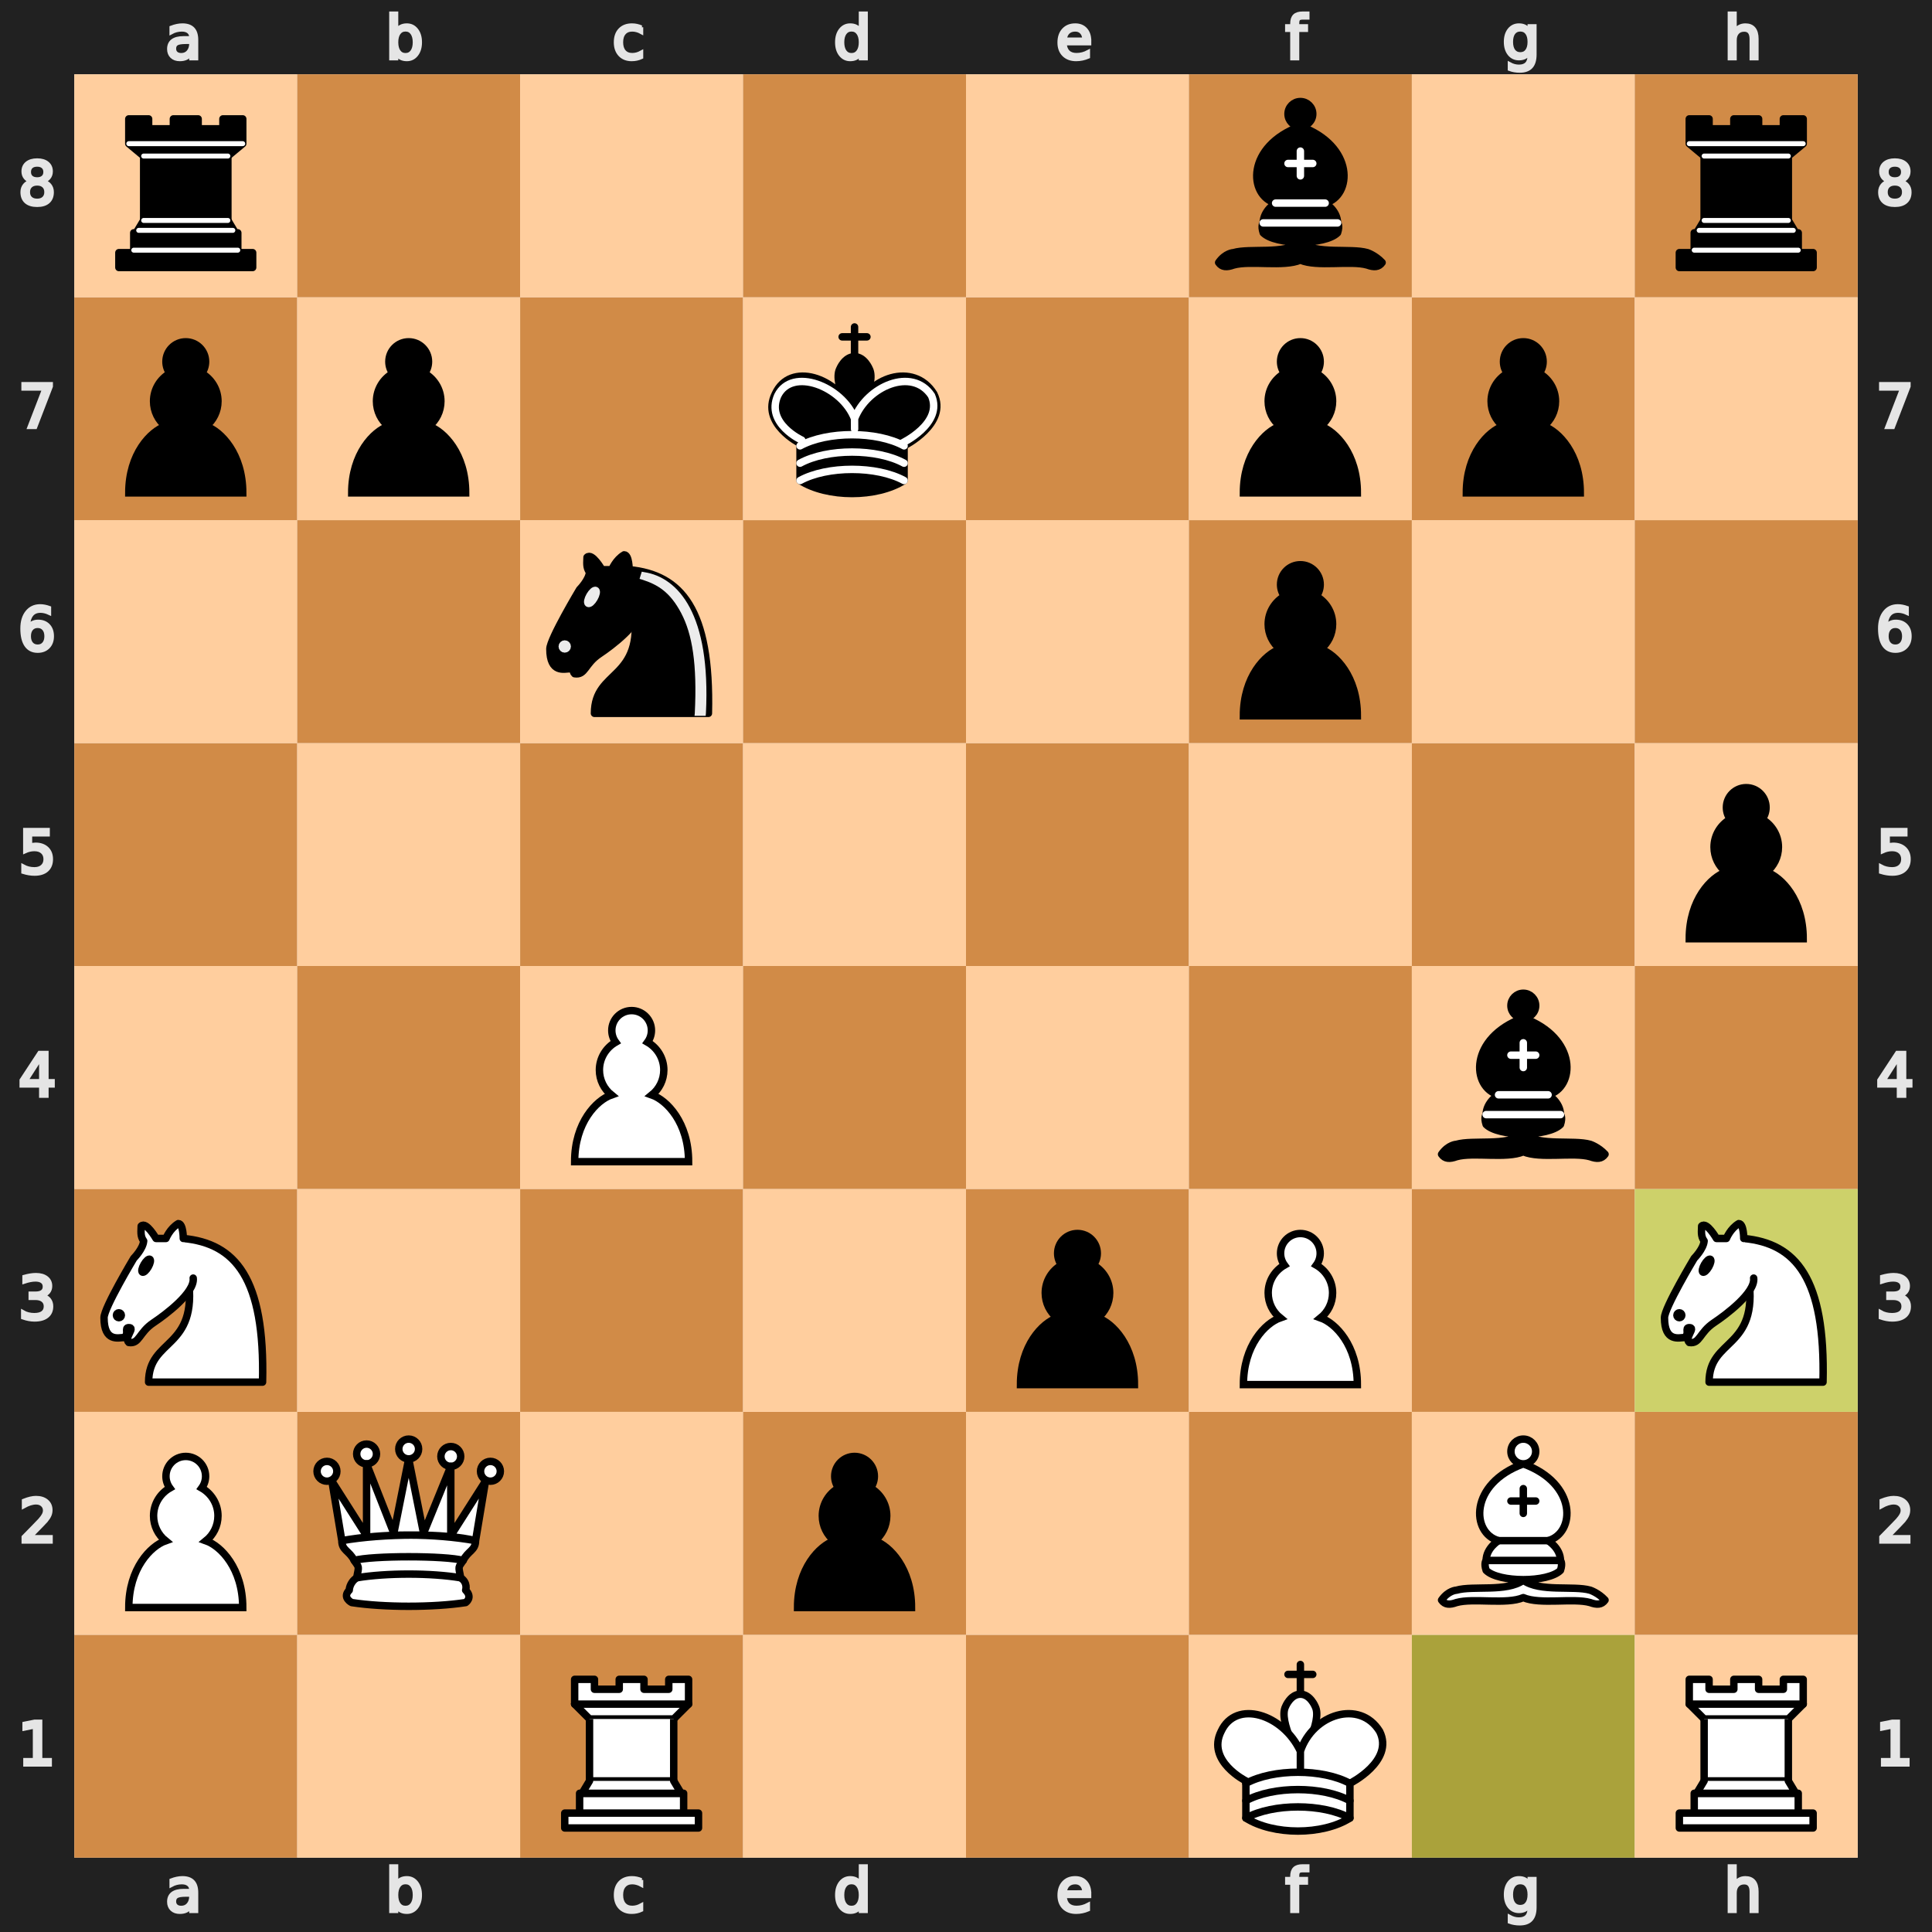
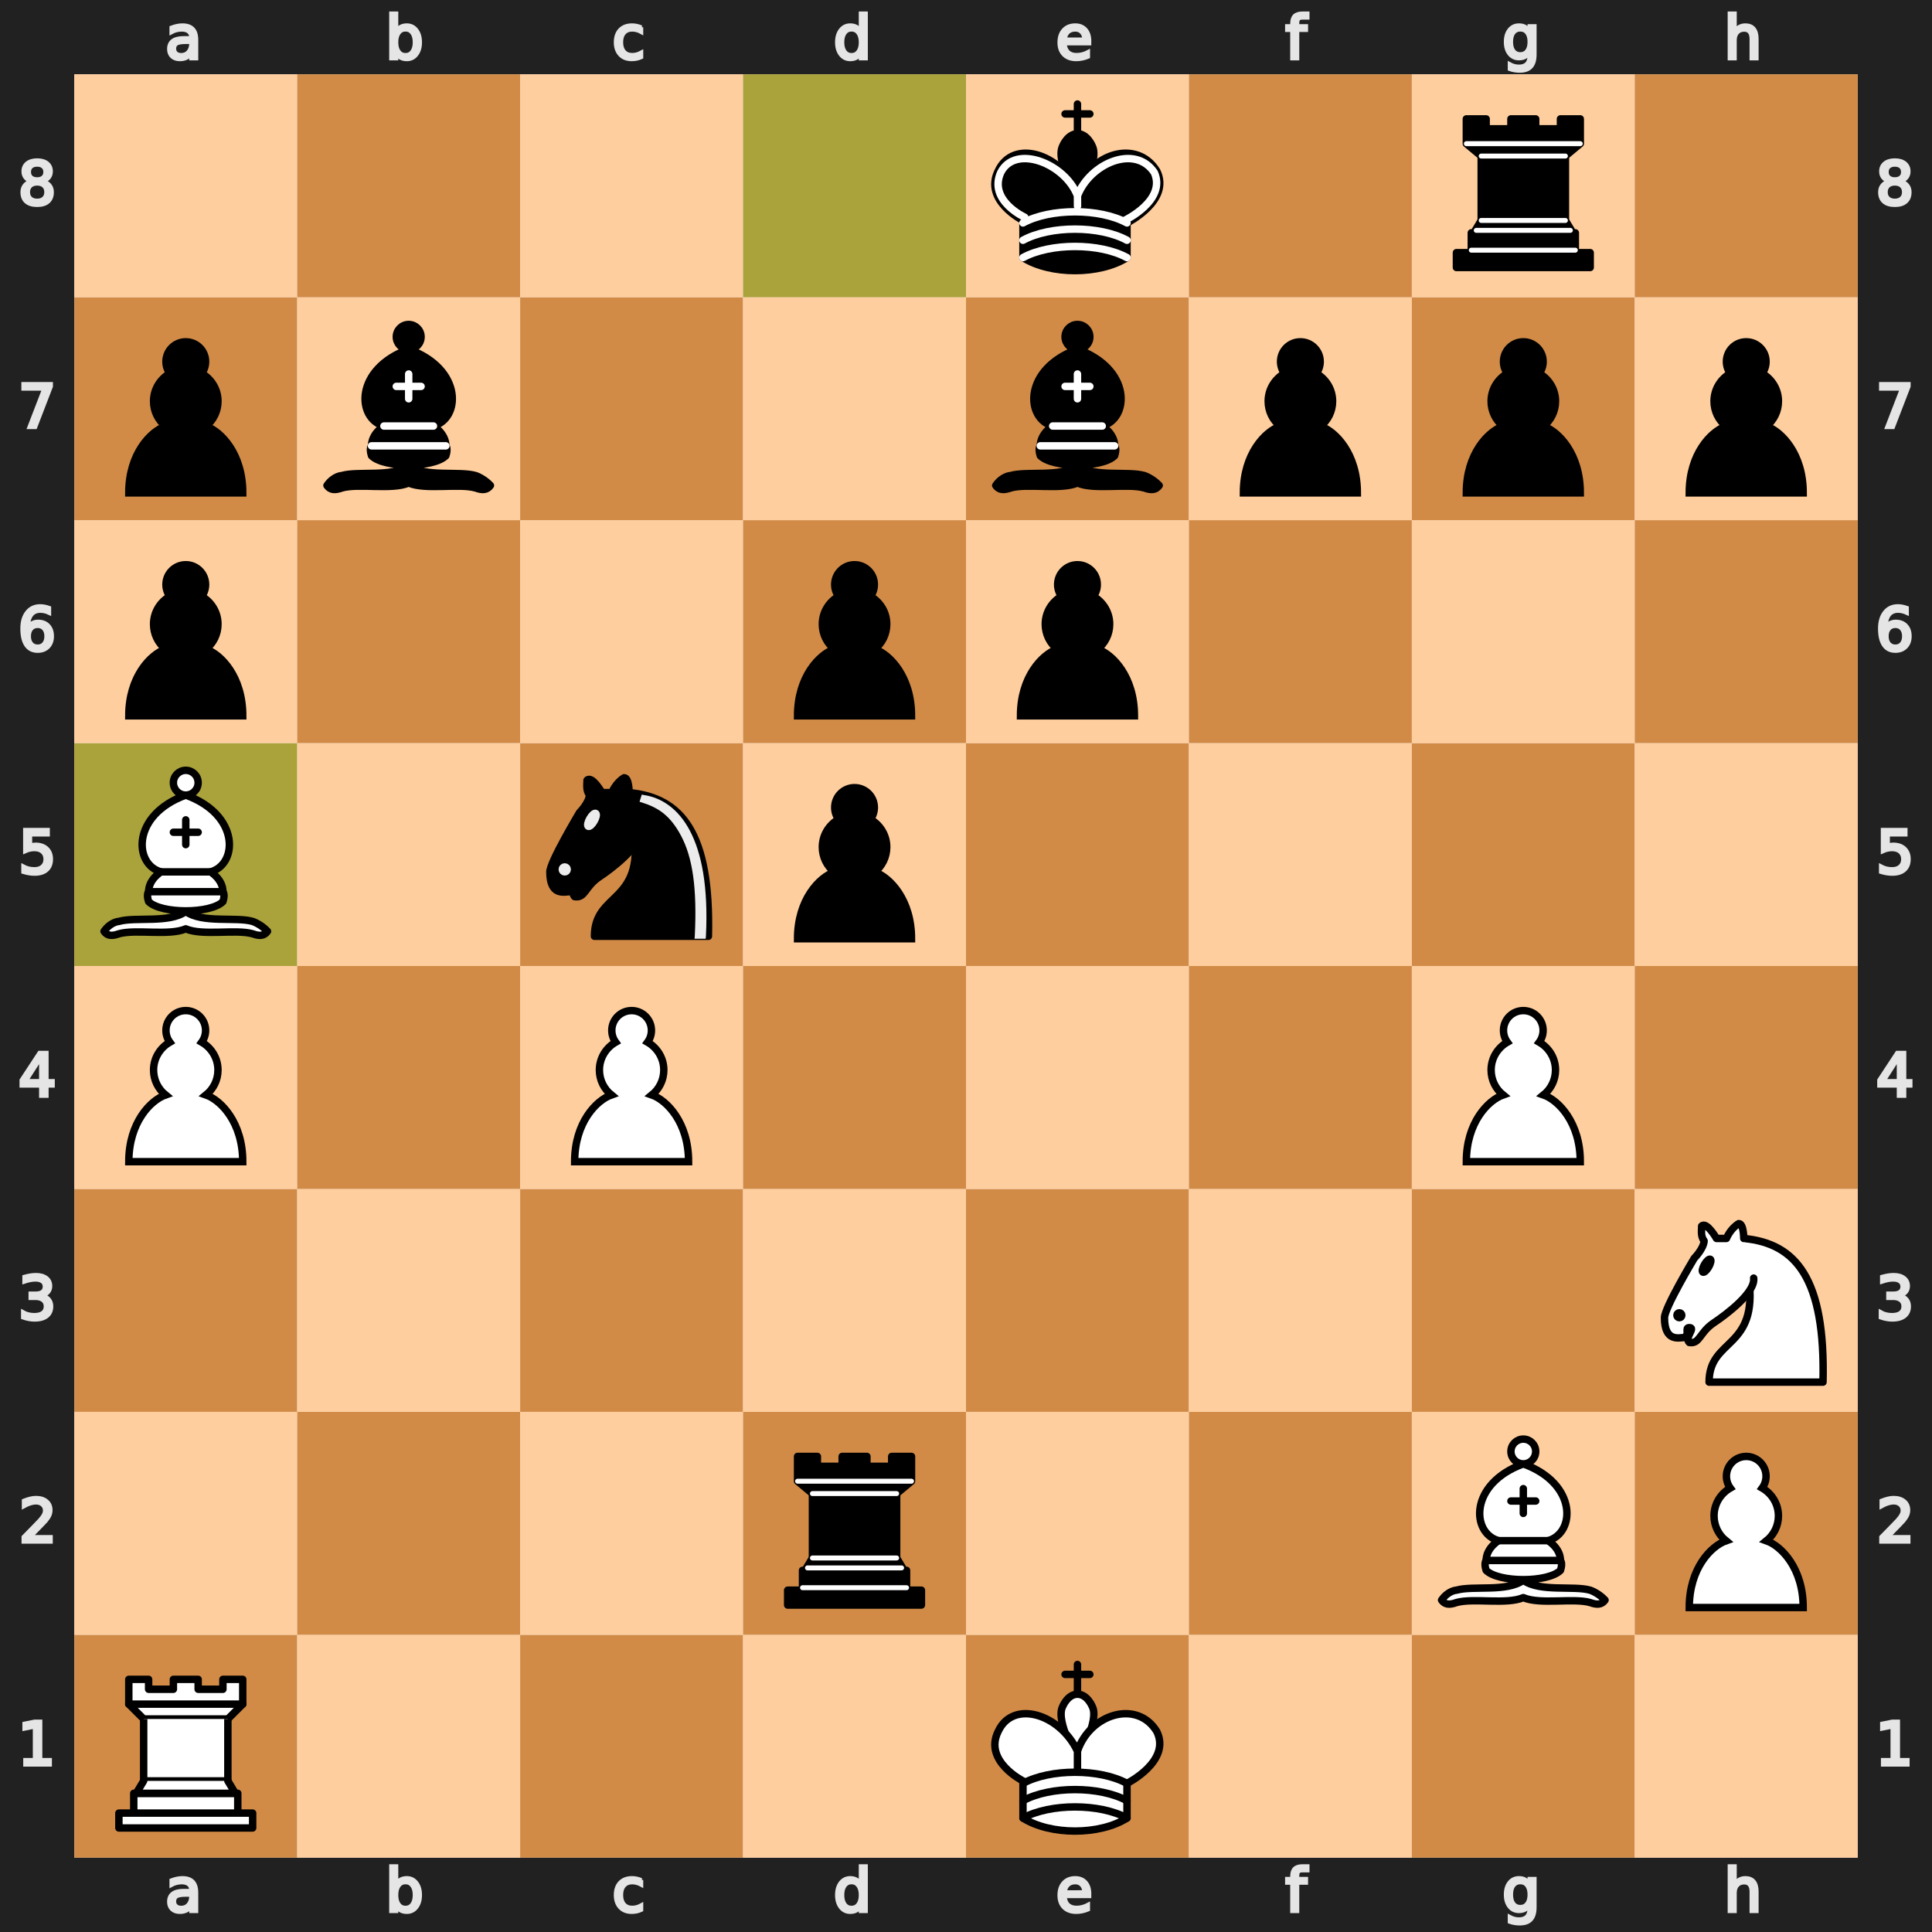
<svg xmlns="http://www.w3.org/2000/svg" xmlns:xlink="http://www.w3.org/1999/xlink" viewBox="0 0 390 390" width="390" height="390">
  <defs>
    <g id="white-pawn" class="white pawn">
      <path d="M22.5 9c-2.21 0-4 1.79-4 4 0 .89.29 1.71.78 2.38C17.33 16.5 16 18.59 16 21c0 2.03.94 3.84 2.41 5.03-3 1.06-7.41 5.55-7.41 13.47h23c0-7.92-4.41-12.41-7.41-13.47 1.47-1.19 2.41-3 2.41-5.03 0-2.41-1.33-4.5-3.28-5.62.49-.67.78-1.49.78-2.38 0-2.21-1.79-4-4-4z" fill="#fff" stroke="#000" stroke-width="1.5" stroke-linecap="round" />
    </g>
    <g id="white-knight" class="white knight" fill="none" fill-rule="evenodd" stroke="#000" stroke-width="1.5" stroke-linecap="round" stroke-linejoin="round">
      <path d="M 22,10 C 32.5,11 38.5,18 38,39 L 15,39 C 15,30 25,32.5 23,18" style="fill:#ffffff; stroke:#000000;" />
      <path d="M 24,18 C 24.38,20.91 18.45,25.37 16,27 C 13,29 13.18,31.34 11,31 C 9.958,30.06 12.41,27.96 11,28 C 10,28 11.19,29.23 10,30 C 9,30 5.997,31 6,26 C 6,24 12,14 12,14 C 12,14 13.89,12.1 14,10.5 C 13.27,9.506 13.5,8.5 13.5,7.5 C 14.5,6.5 16.5,10 16.5,10 L 18.5,10 C 18.5,10 19.28,8.008 21,7 C 22,7 22,10 22,10" style="fill:#ffffff; stroke:#000000;" />
      <path d="M 9.5 25.5 A 0.5 0.5 0 1 1 8.5,25.5 A 0.5 0.5 0 1 1 9.5 25.5 z" style="fill:#000000; stroke:#000000;" />
      <path d="M 15 15.5 A 0.5 1.5 0 1 1 14,15.5 A 0.5 1.5 0 1 1 15 15.5 z" transform="matrix(0.866,0.5,-0.5,0.866,9.693,-5.173)" style="fill:#000000; stroke:#000000;" />
    </g>
    <g id="white-bishop" class="white bishop" fill="none" fill-rule="evenodd" stroke="#000" stroke-width="1.5" stroke-linecap="round" stroke-linejoin="round">
      <g fill="#fff" stroke-linecap="butt">
        <path d="M9 36c3.39-.97 10.11.43 13.5-2 3.39 2.43 10.11 1.03 13.5 2 0 0 1.65.54 3 2-.68.97-1.65.99-3 .5-3.39-.97-10.11.46-13.5-1-3.39 1.46-10.11.03-13.5 1-1.354.49-2.323.47-3-.5 1.354-1.94 3-2 3-2zM15 32c2.5 2.5 12.5 2.5 15 0 .5-1.5 0-2 0-2 0-2.5-2.5-4-2.5-4 5.5-1.5 6-11.5-5-15.5-11 4-10.5 14-5 15.5 0 0-2.5 1.5-2.5 4 0 0-.5.5 0 2zM25 8a2.5 2.5 0 1 1-5 0 2.5 2.5 0 1 1 5 0z" />
      </g>
      <path d="M17.5 26h10M15 30h15m-7.5-14.5v5M20 18h5" stroke-linejoin="miter" />
    </g>
    <g id="white-rook" class="white rook" fill="#fff" fill-rule="evenodd" stroke="#000" stroke-width="1.5" stroke-linecap="round" stroke-linejoin="round">
      <path d="M9 39h27v-3H9v3zM12 36v-4h21v4H12zM11 14V9h4v2h5V9h5v2h5V9h4v5" stroke-linecap="butt" />
      <path d="M34 14l-3 3H14l-3-3" />
      <path d="M31 17v12.5H14V17" stroke-linecap="butt" stroke-linejoin="miter" />
      <path d="M31 29.5l1.5 2.5h-20l1.5-2.5" />
      <path d="M11 14h23" fill="none" stroke-linejoin="miter" />
    </g>
-     <g id="white-queen" class="white queen" fill="#fff" fill-rule="evenodd" stroke="#000" stroke-width="1.5" stroke-linecap="round" stroke-linejoin="round">
-       <path d="M8 12a2 2 0 1 1-4 0 2 2 0 1 1 4 0zM24.5 7.5a2 2 0 1 1-4 0 2 2 0 1 1 4 0zM41 12a2 2 0 1 1-4 0 2 2 0 1 1 4 0zM16 8.5a2 2 0 1 1-4 0 2 2 0 1 1 4 0zM33 9a2 2 0 1 1-4 0 2 2 0 1 1 4 0z" />
-       <path d="M9 26c8.5-1.5 21-1.5 27 0l2-12-7 11V11l-5.5 13.5-3-15-3 15-5.5-14V25L7 14l2 12zM9 26c0 2 1.5 2 2.5 4 1 1.5 1 1 .5 3.5-1.5 1-1.5 2.5-1.5 2.5-1.5 1.5.5 2.5.5 2.5 6.5 1 16.5 1 23 0 0 0 1.5-1 0-2.5 0 0 .5-1.5-1-2.5-.5-2.5-.5-2 .5-3.5 1-2 2.5-2 2.5-4-8.5-1.5-18.5-1.5-27 0z" stroke-linecap="butt" />
-       <path d="M11.5 30c3.5-1 18.5-1 22 0M12 33.5c6-1 15-1 21 0" fill="none" />
-     </g>
    <g id="white-king" class="white king" fill="none" fill-rule="evenodd" stroke="#000" stroke-width="1.5" stroke-linecap="round" stroke-linejoin="round">
      <path d="M22.5 11.63V6M20 8h5" stroke-linejoin="miter" />
      <path d="M22.5 25s4.5-7.5 3-10.5c0 0-1-2.5-3-2.5s-3 2.5-3 2.5c-1.5 3 3 10.5 3 10.5" fill="#fff" stroke-linecap="butt" stroke-linejoin="miter" />
      <path d="M11.5 37c5.5 3.5 15.5 3.5 21 0v-7s9-4.5 6-10.5c-4-6.5-13.5-3.5-16 4V27v-3.5c-3.5-7.5-13-10.5-16-4-3 6 5 10 5 10V37z" fill="#fff" />
      <path d="M11.5 30c5.5-3 15.5-3 21 0m-21 3.5c5.5-3 15.5-3 21 0m-21 3.5c5.5-3 15.5-3 21 0" />
    </g>
    <g id="black-pawn" class="black pawn">
      <path d="M22.5 9c-2.21 0-4 1.79-4 4 0 .89.29 1.71.78 2.38C17.33 16.5 16 18.59 16 21c0 2.03.94 3.84 2.41 5.03-3 1.06-7.41 5.55-7.41 13.47h23c0-7.92-4.41-12.41-7.41-13.47 1.47-1.19 2.41-3 2.41-5.03 0-2.41-1.33-4.5-3.28-5.62.49-.67.78-1.49.78-2.38 0-2.21-1.79-4-4-4z" fill="#000" stroke="#000" stroke-width="1.5" stroke-linecap="round" />
    </g>
    <g id="black-knight" class="black knight" fill="none" fill-rule="evenodd" stroke="#000" stroke-width="1.5" stroke-linecap="round" stroke-linejoin="round">
      <path d="M 22,10 C 32.5,11 38.5,18 38,39 L 15,39 C 15,30 25,32.5 23,18" style="fill:#000000; stroke:#000000;" />
      <path d="M 24,18 C 24.38,20.91 18.45,25.37 16,27 C 13,29 13.18,31.34 11,31 C 9.958,30.06 12.41,27.96 11,28 C 10,28 11.19,29.23 10,30 C 9,30 5.997,31 6,26 C 6,24 12,14 12,14 C 12,14 13.89,12.1 14,10.5 C 13.27,9.506 13.5,8.5 13.5,7.5 C 14.5,6.5 16.5,10 16.5,10 L 18.5,10 C 18.5,10 19.28,8.008 21,7 C 22,7 22,10 22,10" style="fill:#000000; stroke:#000000;" />
      <path d="M 9.5 25.5 A 0.5 0.5 0 1 1 8.5,25.5 A 0.5 0.5 0 1 1 9.5 25.5 z" style="fill:#ececec; stroke:#ececec;" />
      <path d="M 15 15.5 A 0.5 1.5 0 1 1 14,15.5 A 0.5 1.5 0 1 1 15 15.5 z" transform="matrix(0.866,0.5,-0.5,0.866,9.693,-5.173)" style="fill:#ececec; stroke:#ececec;" />
      <path d="M 24.55,10.4 L 24.1,11.85 L 24.6,12 C 27.75,13 30.25,14.49 32.5,18.75 C 34.75,23.01 35.75,29.06 35.25,39 L 35.2,39.5 L 37.45,39.5 L 37.5,39 C 38,28.94 36.62,22.15 34.25,17.66 C 31.88,13.17 28.46,11.02 25.06,10.5 L 24.55,10.4 z " style="fill:#ececec; stroke:none;" />
    </g>
    <g id="black-bishop" class="black bishop" fill="none" fill-rule="evenodd" stroke="#000" stroke-width="1.5" stroke-linecap="round" stroke-linejoin="round">
      <path d="M9 36c3.39-.97 10.11.43 13.5-2 3.39 2.43 10.11 1.03 13.5 2 0 0 1.65.54 3 2-.68.97-1.65.99-3 .5-3.39-.97-10.11.46-13.5-1-3.39 1.46-10.11.03-13.5 1-1.354.49-2.323.47-3-.5 1.354-1.94 3-2 3-2zm6-4c2.5 2.5 12.5 2.5 15 0 .5-1.5 0-2 0-2 0-2.5-2.5-4-2.5-4 5.5-1.5 6-11.5-5-15.5-11 4-10.5 14-5 15.5 0 0-2.5 1.5-2.5 4 0 0-.5.5 0 2zM25 8a2.5 2.5 0 1 1-5 0 2.5 2.5 0 1 1 5 0z" fill="#000" stroke-linecap="butt" />
      <path d="M17.5 26h10M15 30h15m-7.5-14.5v5M20 18h5" stroke="#fff" stroke-linejoin="miter" />
    </g>
    <g id="black-rook" class="black rook" fill="#000" fill-rule="evenodd" stroke="#000" stroke-width="1.5" stroke-linecap="round" stroke-linejoin="round">
      <path d="M9 39h27v-3H9v3zM12.5 32l1.5-2.5h17l1.5 2.5h-20zM12 36v-4h21v4H12z" stroke-linecap="butt" />
      <path d="M14 29.5v-13h17v13H14z" stroke-linecap="butt" stroke-linejoin="miter" />
      <path d="M14 16.5L11 14h23l-3 2.5H14zM11 14V9h4v2h5V9h5v2h5V9h4v5H11z" stroke-linecap="butt" />
      <path d="M12 35.5h21M13 31.5h19M14 29.5h17M14 16.5h17M11 14h23" fill="none" stroke="#fff" stroke-width="1" stroke-linejoin="miter" />
    </g>
    <g id="black-king" class="black king" fill="none" fill-rule="evenodd" stroke="#000" stroke-width="1.5" stroke-linecap="round" stroke-linejoin="round">
      <path d="M22.5 11.63V6" stroke-linejoin="miter" />
      <path d="M22.5 25s4.5-7.5 3-10.5c0 0-1-2.5-3-2.5s-3 2.5-3 2.5c-1.5 3 3 10.5 3 10.5" fill="#000" stroke-linecap="butt" stroke-linejoin="miter" />
      <path d="M11.5 37c5.5 3.5 15.5 3.5 21 0v-7s9-4.5 6-10.5c-4-6.5-13.5-3.5-16 4V27v-3.5c-3.5-7.5-13-10.5-16-4-3 6 5 10 5 10V37z" fill="#000" />
      <path d="M20 8h5" stroke-linejoin="miter" />
      <path d="M32 29.5s8.5-4 6.03-9.65C34.15 14 25 18 22.5 24.5l.01 2.1-.01-2.1C20 18 9.906 14 6.997 19.85c-2.497 5.65 4.853 9 4.853 9M11.5 30c5.5-3 15.5-3 21 0m-21 3.5c5.5-3 15.5-3 21 0m-21 3.5c5.5-3 15.5-3 21 0" stroke="#fff" />
    </g>
  </defs>
  <rect x="7.5" y="7.5" width="375" height="375" fill="none" stroke="#212121" stroke-width="15" />
  <g transform="translate(20, 1) scale(0.75, 0.75)" fill="#e5e5e5" stroke="#e5e5e5">
    <path d="M23.328 10.016q-1.742 0-2.414.398-.672.398-.672 1.36 0 .765.5 1.218.508.445 1.375.445 1.196 0 1.914-.843.727-.852.727-2.258v-.32zm2.867-.594v4.992h-1.437v-1.328q-.492.797-1.227 1.18-.734.375-1.797.375-1.343 0-2.14-.75-.79-.758-.79-2.024 0-1.476.985-2.226.992-.75 2.953-.75h2.016V8.75q0-.992-.656-1.531-.649-.547-1.829-.547-.75 0-1.46.18-.711.18-1.368.539V6.062q.79-.304 1.532-.453.742-.156 1.445-.156 1.898 0 2.836.984.937.985.937 2.985z" />
  </g>
  <g transform="translate(20, 375) scale(0.75, 0.75)" fill="#e5e5e5" stroke="#e5e5e5">
    <path d="M23.328 10.016q-1.742 0-2.414.398-.672.398-.672 1.36 0 .765.5 1.218.508.445 1.375.445 1.196 0 1.914-.843.727-.852.727-2.258v-.32zm2.867-.594v4.992h-1.437v-1.328q-.492.797-1.227 1.18-.734.375-1.797.375-1.343 0-2.14-.75-.79-.758-.79-2.024 0-1.476.985-2.226.992-.75 2.953-.75h2.016V8.75q0-.992-.656-1.531-.649-.547-1.829-.547-.75 0-1.46.18-.711.18-1.368.539V6.062q.79-.304 1.532-.453.742-.156 1.445-.156 1.898 0 2.836.984.937.985.937 2.985z" />
  </g>
  <g transform="translate(65, 1) scale(0.75, 0.75)" fill="#e5e5e5" stroke="#e5e5e5">
    <path d="M24.922 10.047q0-1.586-.656-2.485-.649-.906-1.79-.906-1.14 0-1.796.906-.649.899-.649 2.485 0 1.586.649 2.492.656.898 1.797.898 1.14 0 1.789-.898.656-.906.656-2.492zm-4.89-3.055q.452-.781 1.14-1.156.695-.383 1.656-.383 1.594 0 2.586 1.266 1 1.265 1 3.328 0 2.062-1 3.328-.992 1.266-2.586 1.266-.96 0-1.656-.375-.688-.383-1.14-1.164v1.312h-1.446V2.258h1.445z" />
  </g>
  <g transform="translate(65, 375) scale(0.75, 0.75)" fill="#e5e5e5" stroke="#e5e5e5">
    <path d="M24.922 10.047q0-1.586-.656-2.485-.649-.906-1.79-.906-1.14 0-1.796.906-.649.899-.649 2.485 0 1.586.649 2.492.656.898 1.797.898 1.14 0 1.789-.898.656-.906.656-2.492zm-4.89-3.055q.452-.781 1.14-1.156.695-.383 1.656-.383 1.594 0 2.586 1.266 1 1.265 1 3.328 0 2.062-1 3.328-.992 1.266-2.586 1.266-.96 0-1.656-.375-.688-.383-1.14-1.164v1.312h-1.446V2.258h1.445z" />
  </g>
  <g transform="translate(110, 1) scale(0.75, 0.75)" fill="#e5e5e5" stroke="#e5e5e5">
    <path d="M25.96 6v1.344q-.608-.336-1.226-.5-.609-.172-1.234-.172-1.398 0-2.172.89-.773.883-.773 2.485 0 1.601.773 2.492.774.883 2.172.883.625 0 1.234-.164.618-.172 1.227-.508v1.328q-.602.281-1.25.422-.64.14-1.367.14-1.977 0-3.14-1.242-1.165-1.242-1.165-3.351 0-2.14 1.172-3.367 1.18-1.227 3.227-1.227.664 0 1.296.14.633.134 1.227.407z" />
  </g>
  <g transform="translate(110, 375) scale(0.75, 0.75)" fill="#e5e5e5" stroke="#e5e5e5">
    <path d="M25.96 6v1.344q-.608-.336-1.226-.5-.609-.172-1.234-.172-1.398 0-2.172.89-.773.883-.773 2.485 0 1.601.773 2.492.774.883 2.172.883.625 0 1.234-.164.618-.172 1.227-.508v1.328q-.602.281-1.25.422-.64.14-1.367.14-1.977 0-3.14-1.242-1.165-1.242-1.165-3.351 0-2.14 1.172-3.367 1.18-1.227 3.227-1.227.664 0 1.296.14.633.134 1.227.407z" />
  </g>
  <g transform="translate(155, 1) scale(0.75, 0.75)" fill="#e5e5e5" stroke="#e5e5e5">
    <path d="M24.973 6.992V2.258h1.437v12.156h-1.437v-1.312q-.453.78-1.149 1.164-.687.375-1.656.375-1.586 0-2.586-1.266-.992-1.266-.992-3.328 0-2.063.992-3.328 1-1.266 2.586-1.266.969 0 1.656.383.696.375 1.149 1.156zm-4.899 3.055q0 1.586.649 2.492.656.898 1.797.898 1.14 0 1.796-.898.657-.906.657-2.492 0-1.586-.657-2.485-.656-.906-1.796-.906-1.141 0-1.797.906-.649.899-.649 2.485z" />
  </g>
  <g transform="translate(155, 375) scale(0.75, 0.75)" fill="#e5e5e5" stroke="#e5e5e5">
    <path d="M24.973 6.992V2.258h1.437v12.156h-1.437v-1.312q-.453.78-1.149 1.164-.687.375-1.656.375-1.586 0-2.586-1.266-.992-1.266-.992-3.328 0-2.063.992-3.328 1-1.266 2.586-1.266.969 0 1.656.383.696.375 1.149 1.156zm-4.899 3.055q0 1.586.649 2.492.656.898 1.797.898 1.14 0 1.796-.898.657-.906.657-2.492 0-1.586-.657-2.485-.656-.906-1.796-.906-1.141 0-1.797.906-.649.899-.649 2.485z" />
  </g>
  <g transform="translate(200, 1) scale(0.75, 0.75)" fill="#e5e5e5" stroke="#e5e5e5">
    <path d="M26.555 9.68v.703h-6.61q.094 1.484.89 2.265.806.774 2.235.774.828 0 1.602-.203.781-.203 1.547-.61v1.36q-.774.328-1.586.5-.813.172-1.649.172-2.093 0-3.32-1.22-1.219-1.218-1.219-3.296 0-2.148 1.157-3.406 1.164-1.266 3.132-1.266 1.766 0 2.79 1.14 1.03 1.134 1.03 3.087zm-1.438-.422q-.015-1.18-.664-1.883-.64-.703-1.703-.703-1.203 0-1.93.68-.718.68-.828 1.914z" />
  </g>
  <g transform="translate(200, 375) scale(0.75, 0.75)" fill="#e5e5e5" stroke="#e5e5e5">
    <path d="M26.555 9.68v.703h-6.61q.094 1.484.89 2.265.806.774 2.235.774.828 0 1.602-.203.781-.203 1.547-.61v1.36q-.774.328-1.586.5-.813.172-1.649.172-2.093 0-3.32-1.22-1.219-1.218-1.219-3.296 0-2.148 1.157-3.406 1.164-1.266 3.132-1.266 1.766 0 2.79 1.14 1.03 1.134 1.03 3.087zm-1.438-.422q-.015-1.18-.664-1.883-.64-.703-1.703-.703-1.203 0-1.93.68-.718.68-.828 1.914z" />
  </g>
  <g transform="translate(245, 1) scale(0.75, 0.75)" fill="#e5e5e5" stroke="#e5e5e5">
    <path d="M25.285 2.258v1.195H23.91q-.773 0-1.078.313-.297.312-.297 1.125v.773h2.367v1.117h-2.367v7.633H21.09V6.781h-1.375V5.664h1.375v-.61q0-1.46.68-2.124.68-.672 2.156-.672z" />
  </g>
  <g transform="translate(245, 375) scale(0.75, 0.75)" fill="#e5e5e5" stroke="#e5e5e5">
    <path d="M25.285 2.258v1.195H23.91q-.773 0-1.078.313-.297.312-.297 1.125v.773h2.367v1.117h-2.367v7.633H21.09V6.781h-1.375V5.664h1.375v-.61q0-1.46.68-2.124.68-.672 2.156-.672z" />
  </g>
  <g transform="translate(290, 1) scale(0.75, 0.75)" fill="#e5e5e5" stroke="#e5e5e5">
    <path d="M24.973 9.937q0-1.562-.649-2.421-.64-.86-1.804-.86-1.157 0-1.805.86-.64.859-.64 2.421 0 1.555.64 2.415.648.859 1.805.859 1.164 0 1.804-.86.649-.859.649-2.414zm1.437 3.391q0 2.234-.992 3.32-.992 1.094-3.04 1.094-.757 0-1.429-.117-.672-.11-1.304-.344v-1.398q.632.344 1.25.508.617.164 1.257.164 1.414 0 2.118-.743.703-.734.703-2.226v-.711q-.446.773-1.141 1.156-.695.383-1.664.383-1.61 0-2.594-1.227-.984-1.226-.984-3.25 0-2.03.984-3.257.985-1.227 2.594-1.227.969 0 1.664.383t1.14 1.156V5.664h1.438z" />
  </g>
  <g transform="translate(290, 375) scale(0.75, 0.75)" fill="#e5e5e5" stroke="#e5e5e5">
    <path d="M24.973 9.937q0-1.562-.649-2.421-.64-.86-1.804-.86-1.157 0-1.805.86-.64.859-.64 2.421 0 1.555.64 2.415.648.859 1.805.859 1.164 0 1.804-.86.649-.859.649-2.414zm1.437 3.391q0 2.234-.992 3.32-.992 1.094-3.04 1.094-.757 0-1.429-.117-.672-.11-1.304-.344v-1.398q.632.344 1.25.508.617.164 1.257.164 1.414 0 2.118-.743.703-.734.703-2.226v-.711q-.446.773-1.141 1.156-.695.383-1.664.383-1.61 0-2.594-1.227-.984-1.226-.984-3.25 0-2.03.984-3.257.985-1.227 2.594-1.227.969 0 1.664.383t1.14 1.156V5.664h1.438z" />
  </g>
  <g transform="translate(335, 1) scale(0.75, 0.75)" fill="#e5e5e5" stroke="#e5e5e5">
    <path d="M26.164 9.133v5.281h-1.437V9.18q0-1.243-.485-1.86-.484-.617-1.453-.617-1.164 0-1.836.742-.672.742-.672 2.024v4.945h-1.445V2.258h1.445v4.765q.516-.789 1.211-1.18.703-.39 1.617-.39 1.508 0 2.282.938.773.93.773 2.742z" />
  </g>
  <g transform="translate(335, 375) scale(0.75, 0.75)" fill="#e5e5e5" stroke="#e5e5e5">
    <path d="M26.164 9.133v5.281h-1.437V9.18q0-1.243-.485-1.86-.484-.617-1.453-.617-1.164 0-1.836.742-.672.742-.672 2.024v4.945h-1.445V2.258h1.445v4.765q.516-.789 1.211-1.18.703-.39 1.617-.39 1.508 0 2.282.938.773.93.773 2.742z" />
  </g>
  <g transform="translate(0, 335) scale(0.75, 0.75)" fill="#e5e5e5" stroke="#e5e5e5">
    <path d="M6.754 26.996h2.578v-8.898l-2.805.562v-1.437l2.79-.563h1.578v10.336h2.578v1.328h-6.72z" />
  </g>
  <g transform="translate(375, 335) scale(0.75, 0.75)" fill="#e5e5e5" stroke="#e5e5e5">
    <path d="M6.754 26.996h2.578v-8.898l-2.805.562v-1.437l2.79-.563h1.578v10.336h2.578v1.328h-6.72z" />
  </g>
  <g transform="translate(0, 290) scale(0.75, 0.75)" fill="#e5e5e5" stroke="#e5e5e5">
    <path d="M8.195 26.996h5.508v1.328H6.297v-1.328q.898-.93 2.445-2.492 1.555-1.57 1.953-2.024.758-.851 1.055-1.437.305-.594.305-1.164 0-.93-.657-1.516-.648-.586-1.695-.586-.742 0-1.57.258-.82.258-1.758.781v-1.593q.953-.383 1.781-.578.828-.196 1.516-.196 1.812 0 2.89.906 1.079.907 1.079 2.422 0 .72-.274 1.368-.265.64-.976 1.515-.196.227-1.243 1.313-1.046 1.078-2.953 3.023z" />
  </g>
  <g transform="translate(375, 290) scale(0.75, 0.75)" fill="#e5e5e5" stroke="#e5e5e5">
    <path d="M8.195 26.996h5.508v1.328H6.297v-1.328q.898-.93 2.445-2.492 1.555-1.57 1.953-2.024.758-.851 1.055-1.437.305-.594.305-1.164 0-.93-.657-1.516-.648-.586-1.695-.586-.742 0-1.57.258-.82.258-1.758.781v-1.593q.953-.383 1.781-.578.828-.196 1.516-.196 1.812 0 2.89.906 1.079.907 1.079 2.422 0 .72-.274 1.368-.265.64-.976 1.515-.196.227-1.243 1.313-1.046 1.078-2.953 3.023z" />
  </g>
  <g transform="translate(0, 245) scale(0.75, 0.75)" fill="#e5e5e5" stroke="#e5e5e5">
    <path d="M11.434 22.035q1.132.242 1.765 1.008.64.766.64 1.89 0 1.727-1.187 2.672-1.187.946-3.375.946-.734 0-1.515-.149-.774-.14-1.602-.43V26.45q.656.383 1.438.578.78.196 1.632.196 1.485 0 2.258-.586.782-.586.782-1.703 0-1.032-.727-1.61-.719-.586-2.008-.586h-1.36v-1.297h1.423q1.164 0 1.78-.46.618-.47.618-1.344 0-.899-.64-1.375-.633-.485-1.82-.485-.65 0-1.391.141-.743.14-1.633.437V16.95q.898-.25 1.68-.375.788-.125 1.484-.125 1.797 0 2.844.82 1.046.813 1.046 2.204 0 .968-.554 1.64-.555.664-1.578.922z" />
  </g>
  <g transform="translate(375, 245) scale(0.75, 0.75)" fill="#e5e5e5" stroke="#e5e5e5">
    <path d="M11.434 22.035q1.132.242 1.765 1.008.64.766.64 1.89 0 1.727-1.187 2.672-1.187.946-3.375.946-.734 0-1.515-.149-.774-.14-1.602-.43V26.45q.656.383 1.438.578.78.196 1.632.196 1.485 0 2.258-.586.782-.586.782-1.703 0-1.032-.727-1.61-.719-.586-2.008-.586h-1.36v-1.297h1.423q1.164 0 1.78-.46.618-.47.618-1.344 0-.899-.64-1.375-.633-.485-1.82-.485-.65 0-1.391.141-.743.14-1.633.437V16.95q.898-.25 1.68-.375.788-.125 1.484-.125 1.797 0 2.844.82 1.046.813 1.046 2.204 0 .968-.554 1.64-.555.664-1.578.922z" />
  </g>
  <g transform="translate(0, 200) scale(0.75, 0.75)" fill="#e5e5e5" stroke="#e5e5e5">
    <path d="M11.016 18.035L7.03 24.262h3.985zm-.414-1.375h1.984v7.602h1.664v1.312h-1.664v2.75h-1.57v-2.75H5.75v-1.523z" />
  </g>
  <g transform="translate(375, 200) scale(0.75, 0.75)" fill="#e5e5e5" stroke="#e5e5e5">
    <path d="M11.016 18.035L7.03 24.262h3.985zm-.414-1.375h1.984v7.602h1.664v1.312h-1.664v2.75h-1.57v-2.75H5.75v-1.523z" />
  </g>
  <g transform="translate(0, 155) scale(0.75, 0.75)" fill="#e5e5e5" stroke="#e5e5e5">
    <path d="M6.719 16.66h6.195v1.328h-4.75v2.86q.344-.118.688-.172.343-.063.687-.063 1.953 0 3.094 1.07 1.14 1.07 1.14 2.899 0 1.883-1.171 2.93-1.172 1.039-3.305 1.039-.735 0-1.5-.125-.758-.125-1.57-.375v-1.586q.703.383 1.453.57.75.188 1.586.188 1.351 0 2.14-.711.79-.711.79-1.93 0-1.219-.79-1.93-.789-.71-2.14-.71-.633 0-1.266.14-.625.14-1.281.438z" />
  </g>
  <g transform="translate(375, 155) scale(0.75, 0.75)" fill="#e5e5e5" stroke="#e5e5e5">
    <path d="M6.719 16.66h6.195v1.328h-4.75v2.86q.344-.118.688-.172.343-.063.687-.063 1.953 0 3.094 1.07 1.14 1.07 1.14 2.899 0 1.883-1.171 2.93-1.172 1.039-3.305 1.039-.735 0-1.5-.125-.758-.125-1.57-.375v-1.586q.703.383 1.453.57.75.188 1.586.188 1.351 0 2.14-.711.79-.711.79-1.93 0-1.219-.79-1.93-.789-.71-2.14-.71-.633 0-1.266.14-.625.14-1.281.438z" />
  </g>
  <g transform="translate(0, 110) scale(0.75, 0.75)" fill="#e5e5e5" stroke="#e5e5e5">
    <path d="M10.137 21.863q-1.063 0-1.688.727-.617.726-.617 1.992 0 1.258.617 1.992.625.727 1.688.727 1.062 0 1.68-.727.624-.734.624-1.992 0-1.266-.625-1.992-.617-.727-1.68-.727zm3.133-4.945v1.437q-.594-.28-1.204-.43-.601-.148-1.195-.148-1.562 0-2.39 1.055-.82 1.055-.938 3.188.46-.68 1.156-1.04.696-.367 1.531-.367 1.758 0 2.774 1.07 1.023 1.063 1.023 2.899 0 1.797-1.062 2.883-1.063 1.086-2.828 1.086-2.024 0-3.094-1.547-1.07-1.555-1.07-4.5 0-2.766 1.312-4.406 1.313-1.649 3.524-1.649.593 0 1.195.117.61.118 1.266.352z" />
  </g>
  <g transform="translate(375, 110) scale(0.75, 0.75)" fill="#e5e5e5" stroke="#e5e5e5">
    <path d="M10.137 21.863q-1.063 0-1.688.727-.617.726-.617 1.992 0 1.258.617 1.992.625.727 1.688.727 1.062 0 1.68-.727.624-.734.624-1.992 0-1.266-.625-1.992-.617-.727-1.68-.727zm3.133-4.945v1.437q-.594-.28-1.204-.43-.601-.148-1.195-.148-1.562 0-2.39 1.055-.82 1.055-.938 3.188.46-.68 1.156-1.04.696-.367 1.531-.367 1.758 0 2.774 1.07 1.023 1.063 1.023 2.899 0 1.797-1.062 2.883-1.063 1.086-2.828 1.086-2.024 0-3.094-1.547-1.07-1.555-1.07-4.5 0-2.766 1.312-4.406 1.313-1.649 3.524-1.649.593 0 1.195.117.61.118 1.266.352z" />
  </g>
  <g transform="translate(0, 65) scale(0.75, 0.75)" fill="#e5e5e5" stroke="#e5e5e5">
    <path d="M6.25 16.66h7.5v.672L9.516 28.324H7.867l3.985-10.336H6.25z" />
  </g>
  <g transform="translate(375, 65) scale(0.75, 0.75)" fill="#e5e5e5" stroke="#e5e5e5">
    <path d="M6.25 16.66h7.5v.672L9.516 28.324H7.867l3.985-10.336H6.25z" />
  </g>
  <g transform="translate(0, 20) scale(0.75, 0.75)" fill="#e5e5e5" stroke="#e5e5e5">
    <path d="M10 22.785q-1.125 0-1.773.602-.641.601-.641 1.656t.64 1.656q.649.602 1.774.602t1.773-.602q.649-.61.649-1.656 0-1.055-.649-1.656-.64-.602-1.773-.602zm-1.578-.672q-1.016-.25-1.586-.945-.563-.695-.563-1.695 0-1.399.993-2.211 1-.813 2.734-.813 1.742 0 2.734.813.993.812.993 2.21 0 1-.57 1.696-.563.695-1.571.945 1.14.266 1.773 1.04.641.773.641 1.89 0 1.695-1.04 2.602-1.03.906-2.96.906t-2.969-.906Q6 26.738 6 25.043q0-1.117.64-1.89.641-.774 1.782-1.04zm-.578-2.492q0 .906.562 1.414.57.508 1.594.508 1.016 0 1.586-.508.578-.508.578-1.414 0-.906-.578-1.414-.57-.508-1.586-.508-1.023 0-1.594.508-.562.508-.562 1.414z" />
  </g>
  <g transform="translate(375, 20) scale(0.75, 0.75)" fill="#e5e5e5" stroke="#e5e5e5">
    <path d="M10 22.785q-1.125 0-1.773.602-.641.601-.641 1.656t.64 1.656q.649.602 1.774.602t1.773-.602q.649-.61.649-1.656 0-1.055-.649-1.656-.64-.602-1.773-.602zm-1.578-.672q-1.016-.25-1.586-.945-.563-.695-.563-1.695 0-1.399.993-2.211 1-.813 2.734-.813 1.742 0 2.734.813.993.812.993 2.21 0 1-.57 1.696-.563.695-1.571.945 1.14.266 1.773 1.04.641.773.641 1.89 0 1.695-1.04 2.602-1.03.906-2.96.906t-2.969-.906Q6 26.738 6 25.043q0-1.117.64-1.89.641-.774 1.782-1.04zm-.578-2.492q0 .906.562 1.414.57.508 1.594.508 1.016 0 1.586-.508.578-.508.578-1.414 0-.906-.578-1.414-.57-.508-1.586-.508-1.023 0-1.594.508-.562.508-.562 1.414z" />
  </g>
  <rect x="15" y="330" width="45" height="45" class="square dark a1" stroke="none" fill="#d18b47" />
  <rect x="60" y="330" width="45" height="45" class="square light b1" stroke="none" fill="#ffce9e" />
  <rect x="105" y="330" width="45" height="45" class="square dark c1" stroke="none" fill="#d18b47" />
  <rect x="150" y="330" width="45" height="45" class="square light d1" stroke="none" fill="#ffce9e" />
  <rect x="195" y="330" width="45" height="45" class="square dark e1" stroke="none" fill="#d18b47" />
  <rect x="240" y="330" width="45" height="45" class="square light f1" stroke="none" fill="#ffce9e" />
-   <rect x="285" y="330" width="45" height="45" class="square dark lastmove g1" stroke="none" fill="#aaa23b" />
+   <rect x="285" y="330" width="45" height="45" class="square dark g1" stroke="none" fill="#d18b47" />
  <rect x="330" y="330" width="45" height="45" class="square light h1" stroke="none" fill="#ffce9e" />
  <rect x="15" y="285" width="45" height="45" class="square light a2" stroke="none" fill="#ffce9e" />
  <rect x="60" y="285" width="45" height="45" class="square dark b2" stroke="none" fill="#d18b47" />
  <rect x="105" y="285" width="45" height="45" class="square light c2" stroke="none" fill="#ffce9e" />
  <rect x="150" y="285" width="45" height="45" class="square dark d2" stroke="none" fill="#d18b47" />
  <rect x="195" y="285" width="45" height="45" class="square light e2" stroke="none" fill="#ffce9e" />
  <rect x="240" y="285" width="45" height="45" class="square dark f2" stroke="none" fill="#d18b47" />
  <rect x="285" y="285" width="45" height="45" class="square light g2" stroke="none" fill="#ffce9e" />
  <rect x="330" y="285" width="45" height="45" class="square dark h2" stroke="none" fill="#d18b47" />
  <rect x="15" y="240" width="45" height="45" class="square dark a3" stroke="none" fill="#d18b47" />
  <rect x="60" y="240" width="45" height="45" class="square light b3" stroke="none" fill="#ffce9e" />
  <rect x="105" y="240" width="45" height="45" class="square dark c3" stroke="none" fill="#d18b47" />
  <rect x="150" y="240" width="45" height="45" class="square light d3" stroke="none" fill="#ffce9e" />
  <rect x="195" y="240" width="45" height="45" class="square dark e3" stroke="none" fill="#d18b47" />
  <rect x="240" y="240" width="45" height="45" class="square light f3" stroke="none" fill="#ffce9e" />
  <rect x="285" y="240" width="45" height="45" class="square dark g3" stroke="none" fill="#d18b47" />
-   <rect x="330" y="240" width="45" height="45" class="square light lastmove h3" stroke="none" fill="#cdd16a" />
+   <rect x="330" y="240" width="45" height="45" class="square light h3" stroke="none" fill="#ffce9e" />
  <rect x="15" y="195" width="45" height="45" class="square light a4" stroke="none" fill="#ffce9e" />
  <rect x="60" y="195" width="45" height="45" class="square dark b4" stroke="none" fill="#d18b47" />
  <rect x="105" y="195" width="45" height="45" class="square light c4" stroke="none" fill="#ffce9e" />
  <rect x="150" y="195" width="45" height="45" class="square dark d4" stroke="none" fill="#d18b47" />
  <rect x="195" y="195" width="45" height="45" class="square light e4" stroke="none" fill="#ffce9e" />
  <rect x="240" y="195" width="45" height="45" class="square dark f4" stroke="none" fill="#d18b47" />
  <rect x="285" y="195" width="45" height="45" class="square light g4" stroke="none" fill="#ffce9e" />
  <rect x="330" y="195" width="45" height="45" class="square dark h4" stroke="none" fill="#d18b47" />
-   <rect x="15" y="150" width="45" height="45" class="square dark a5" stroke="none" fill="#d18b47" />
+   <rect x="15" y="150" width="45" height="45" class="square dark lastmove a5" stroke="none" fill="#aaa23b" />
  <rect x="60" y="150" width="45" height="45" class="square light b5" stroke="none" fill="#ffce9e" />
  <rect x="105" y="150" width="45" height="45" class="square dark c5" stroke="none" fill="#d18b47" />
  <rect x="150" y="150" width="45" height="45" class="square light d5" stroke="none" fill="#ffce9e" />
  <rect x="195" y="150" width="45" height="45" class="square dark e5" stroke="none" fill="#d18b47" />
  <rect x="240" y="150" width="45" height="45" class="square light f5" stroke="none" fill="#ffce9e" />
  <rect x="285" y="150" width="45" height="45" class="square dark g5" stroke="none" fill="#d18b47" />
  <rect x="330" y="150" width="45" height="45" class="square light h5" stroke="none" fill="#ffce9e" />
  <rect x="15" y="105" width="45" height="45" class="square light a6" stroke="none" fill="#ffce9e" />
  <rect x="60" y="105" width="45" height="45" class="square dark b6" stroke="none" fill="#d18b47" />
  <rect x="105" y="105" width="45" height="45" class="square light c6" stroke="none" fill="#ffce9e" />
  <rect x="150" y="105" width="45" height="45" class="square dark d6" stroke="none" fill="#d18b47" />
  <rect x="195" y="105" width="45" height="45" class="square light e6" stroke="none" fill="#ffce9e" />
  <rect x="240" y="105" width="45" height="45" class="square dark f6" stroke="none" fill="#d18b47" />
  <rect x="285" y="105" width="45" height="45" class="square light g6" stroke="none" fill="#ffce9e" />
  <rect x="330" y="105" width="45" height="45" class="square dark h6" stroke="none" fill="#d18b47" />
  <rect x="15" y="60" width="45" height="45" class="square dark a7" stroke="none" fill="#d18b47" />
  <rect x="60" y="60" width="45" height="45" class="square light b7" stroke="none" fill="#ffce9e" />
  <rect x="105" y="60" width="45" height="45" class="square dark c7" stroke="none" fill="#d18b47" />
  <rect x="150" y="60" width="45" height="45" class="square light d7" stroke="none" fill="#ffce9e" />
  <rect x="195" y="60" width="45" height="45" class="square dark e7" stroke="none" fill="#d18b47" />
  <rect x="240" y="60" width="45" height="45" class="square light f7" stroke="none" fill="#ffce9e" />
  <rect x="285" y="60" width="45" height="45" class="square dark g7" stroke="none" fill="#d18b47" />
  <rect x="330" y="60" width="45" height="45" class="square light h7" stroke="none" fill="#ffce9e" />
  <rect x="15" y="15" width="45" height="45" class="square light a8" stroke="none" fill="#ffce9e" />
  <rect x="60" y="15" width="45" height="45" class="square dark b8" stroke="none" fill="#d18b47" />
  <rect x="105" y="15" width="45" height="45" class="square light c8" stroke="none" fill="#ffce9e" />
-   <rect x="150" y="15" width="45" height="45" class="square dark d8" stroke="none" fill="#d18b47" />
+   <rect x="150" y="15" width="45" height="45" class="square dark lastmove d8" stroke="none" fill="#aaa23b" />
  <rect x="195" y="15" width="45" height="45" class="square light e8" stroke="none" fill="#ffce9e" />
  <rect x="240" y="15" width="45" height="45" class="square dark f8" stroke="none" fill="#d18b47" />
  <rect x="285" y="15" width="45" height="45" class="square light g8" stroke="none" fill="#ffce9e" />
  <rect x="330" y="15" width="45" height="45" class="square dark h8" stroke="none" fill="#d18b47" />
-   <use href="#white-rook" xlink:href="#white-rook" transform="translate(105, 330)" />
-   <use href="#white-king" xlink:href="#white-king" transform="translate(240, 330)" />
-   <use href="#white-rook" xlink:href="#white-rook" transform="translate(330, 330)" />
-   <use href="#white-pawn" xlink:href="#white-pawn" transform="translate(15, 285)" />
-   <use href="#white-queen" xlink:href="#white-queen" transform="translate(60, 285)" />
-   <use href="#black-pawn" xlink:href="#black-pawn" transform="translate(150, 285)" />
+   <use href="#white-rook" xlink:href="#white-rook" transform="translate(15, 330)" />
+   <use href="#white-king" xlink:href="#white-king" transform="translate(195, 330)" />
+   <use href="#black-rook" xlink:href="#black-rook" transform="translate(150, 285)" />
  <use href="#white-bishop" xlink:href="#white-bishop" transform="translate(285, 285)" />
-   <use href="#white-knight" xlink:href="#white-knight" transform="translate(15, 240)" />
-   <use href="#black-pawn" xlink:href="#black-pawn" transform="translate(195, 240)" />
-   <use href="#white-pawn" xlink:href="#white-pawn" transform="translate(240, 240)" />
+   <use href="#white-pawn" xlink:href="#white-pawn" transform="translate(330, 285)" />
  <use href="#white-knight" xlink:href="#white-knight" transform="translate(330, 240)" />
+   <use href="#white-pawn" xlink:href="#white-pawn" transform="translate(15, 195)" />
  <use href="#white-pawn" xlink:href="#white-pawn" transform="translate(105, 195)" />
-   <use href="#black-bishop" xlink:href="#black-bishop" transform="translate(285, 195)" />
-   <use href="#black-pawn" xlink:href="#black-pawn" transform="translate(330, 150)" />
-   <use href="#black-knight" xlink:href="#black-knight" transform="translate(105, 105)" />
-   <use href="#black-pawn" xlink:href="#black-pawn" transform="translate(240, 105)" />
+   <use href="#white-pawn" xlink:href="#white-pawn" transform="translate(285, 195)" />
+   <use href="#white-bishop" xlink:href="#white-bishop" transform="translate(15, 150)" />
+   <use href="#black-knight" xlink:href="#black-knight" transform="translate(105, 150)" />
+   <use href="#black-pawn" xlink:href="#black-pawn" transform="translate(150, 150)" />
+   <use href="#black-pawn" xlink:href="#black-pawn" transform="translate(15, 105)" />
+   <use href="#black-pawn" xlink:href="#black-pawn" transform="translate(150, 105)" />
+   <use href="#black-pawn" xlink:href="#black-pawn" transform="translate(195, 105)" />
  <use href="#black-pawn" xlink:href="#black-pawn" transform="translate(15, 60)" />
-   <use href="#black-pawn" xlink:href="#black-pawn" transform="translate(60, 60)" />
-   <use href="#black-king" xlink:href="#black-king" transform="translate(150, 60)" />
+   <use href="#black-bishop" xlink:href="#black-bishop" transform="translate(60, 60)" />
+   <use href="#black-bishop" xlink:href="#black-bishop" transform="translate(195, 60)" />
  <use href="#black-pawn" xlink:href="#black-pawn" transform="translate(240, 60)" />
  <use href="#black-pawn" xlink:href="#black-pawn" transform="translate(285, 60)" />
-   <use href="#black-rook" xlink:href="#black-rook" transform="translate(15, 15)" />
-   <use href="#black-bishop" xlink:href="#black-bishop" transform="translate(240, 15)" />
-   <use href="#black-rook" xlink:href="#black-rook" transform="translate(330, 15)" />
+   <use href="#black-pawn" xlink:href="#black-pawn" transform="translate(330, 60)" />
+   <use href="#black-king" xlink:href="#black-king" transform="translate(195, 15)" />
+   <use href="#black-rook" xlink:href="#black-rook" transform="translate(285, 15)" />
</svg>
